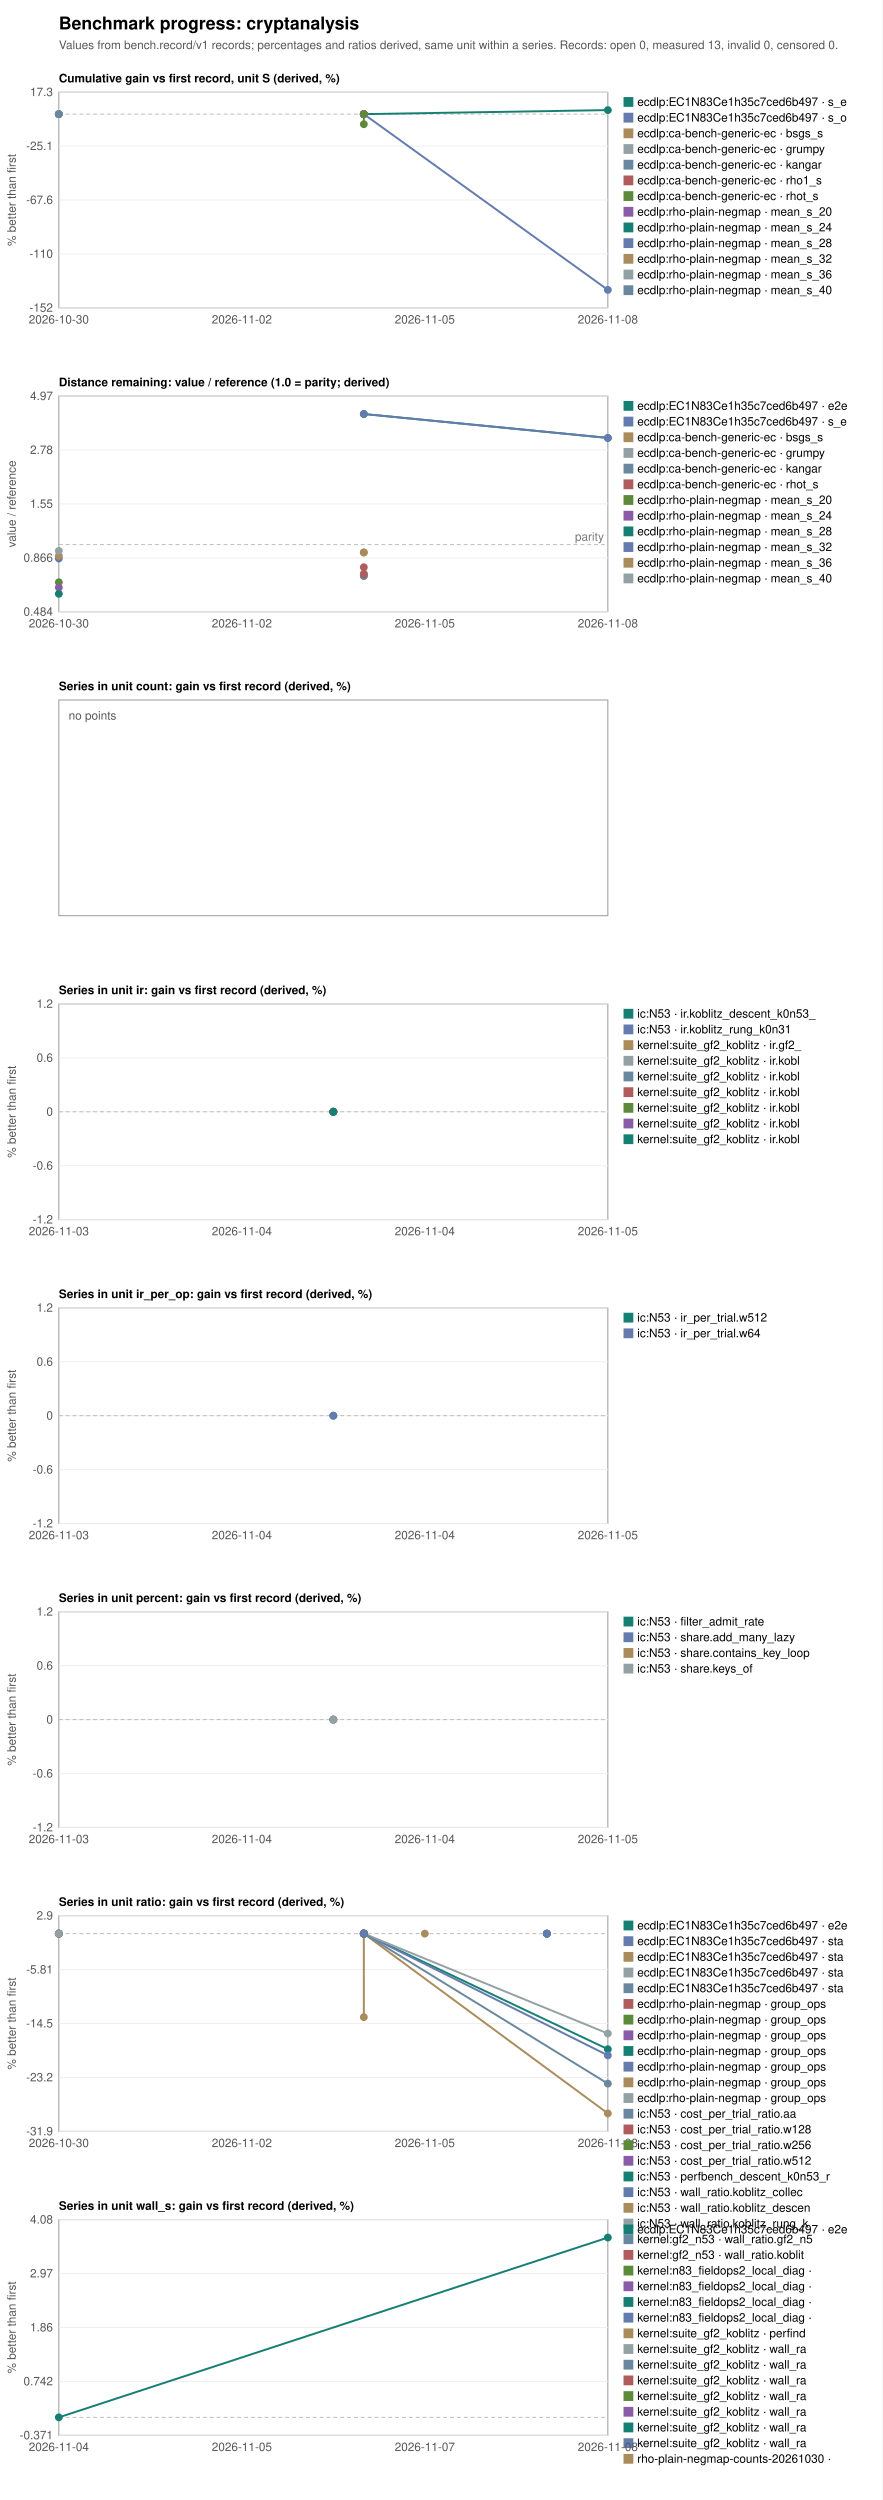
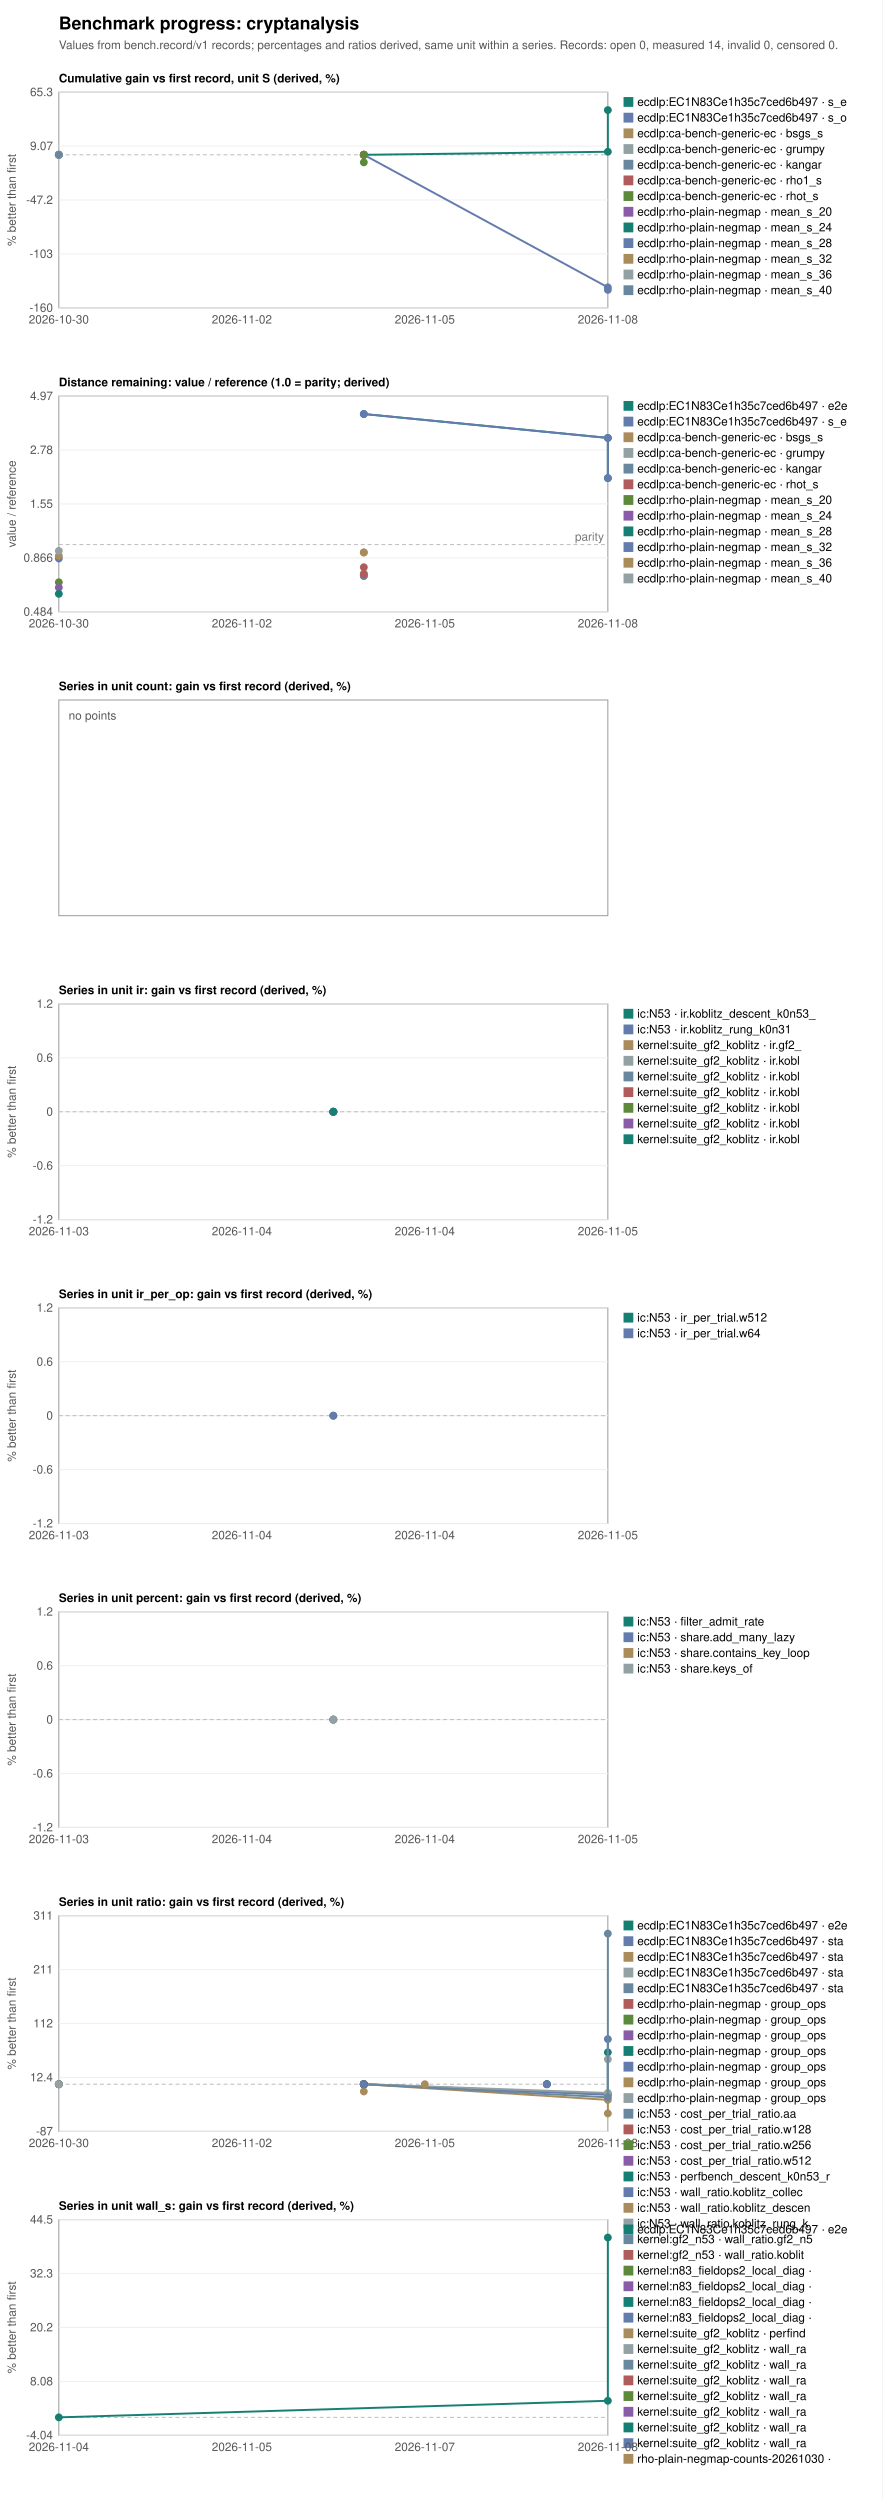
<svg xmlns="http://www.w3.org/2000/svg" width="900" height="2550" viewBox="0 0 900 2550" font-family="Helvetica, Arial, sans-serif" font-size="12">
  <rect width="900" height="2550" fill="white" />
  <text x="60" y="30" font-size="18" font-weight="bold">Benchmark progress: cryptanalysis</text>
-   <text x="60" y="50" fill="#555">Values from bench.record/v1 records; percentages and ratios derived, same unit within a series. Records: open 0, measured 13, invalid 0, censored 0.</text>
+   <text x="60" y="50" fill="#555">Values from bench.record/v1 records; percentages and ratios derived, same unit within a series. Records: open 0, measured 14, invalid 0, censored 0.</text>
  <text x="60" y="84" font-weight="bold">Cumulative gain vs first record, unit S (derived, %)</text>
  <rect x="60" y="94" width="560" height="220" fill="none" stroke="#999" />
  <line x1="60" y1="314.0" x2="620" y2="314.0" stroke="#eee" />
-   <text x="54" y="318.0" text-anchor="end" fill="#555">-152</text>
+   <text x="54" y="318.0" text-anchor="end" fill="#555">-160</text>
  <line x1="60" y1="259.0" x2="620" y2="259.0" stroke="#eee" />
-   <text x="54" y="263.0" text-anchor="end" fill="#555">-110</text>
+   <text x="54" y="263.0" text-anchor="end" fill="#555">-103</text>
  <line x1="60" y1="204.0" x2="620" y2="204.0" stroke="#eee" />
-   <text x="54" y="208.0" text-anchor="end" fill="#555">-67.6</text>
+   <text x="54" y="208.0" text-anchor="end" fill="#555">-47.2</text>
  <line x1="60" y1="149.0" x2="620" y2="149.0" stroke="#eee" />
-   <text x="54" y="153.0" text-anchor="end" fill="#555">-25.1</text>
+   <text x="54" y="153.0" text-anchor="end" fill="#555">9.07</text>
  <line x1="60" y1="94.0" x2="620" y2="94.0" stroke="#eee" />
-   <text x="54" y="98.0" text-anchor="end" fill="#555">17.3</text>
+   <text x="54" y="98.0" text-anchor="end" fill="#555">65.3</text>
  <text x="60.0" y="330" text-anchor="middle" fill="#555">2026-10-30</text>
  <text x="246.7" y="330" text-anchor="middle" fill="#555">2026-11-02</text>
  <text x="433.3" y="330" text-anchor="middle" fill="#555">2026-11-05</text>
  <text x="620.0" y="330" text-anchor="middle" fill="#555">2026-11-08</text>
-   <line x1="60" y1="116.4" x2="620" y2="116.4" stroke="#bbb" stroke-dasharray="4 3" />
+   <line x1="60" y1="157.9" x2="620" y2="157.9" stroke="#bbb" stroke-dasharray="4 3" />
  <text transform="translate(16,204.0) rotate(-90)" text-anchor="middle" fill="#555">% better than first</text>
-   <polyline fill="none" stroke="#167f73" stroke-width="2" points="371.1,116.4 620.0,112.3" />
-   <circle cx="371.1" cy="116.4" r="4" fill="#167f73" />
+   <polyline fill="none" stroke="#167f73" stroke-width="2" points="371.1,157.9 620.0,154.8 620.0,112.3" />
+   <circle cx="371.1" cy="157.9" r="4" fill="#167f73" />
+   <circle cx="620.0" cy="154.8" r="4" fill="#167f73" />
  <circle cx="620.0" cy="112.3" r="4" fill="#167f73" />
  <rect x="636" y="99" width="10" height="10" fill="#167f73" />
  <text x="650" y="108">ecdlp:EC1N83Ce1h35c7ced6b497 · s_e</text>
-   <polyline fill="none" stroke="#637bad" stroke-width="2" points="371.1,116.4 620.0,295.7" />
-   <circle cx="371.1" cy="116.4" r="4" fill="#637bad" />
+   <polyline fill="none" stroke="#637bad" stroke-width="2" points="371.1,157.9 620.0,293.1 620.0,295.7" />
+   <circle cx="371.1" cy="157.9" r="4" fill="#637bad" />
+   <circle cx="620.0" cy="293.1" r="4" fill="#637bad" />
  <circle cx="620.0" cy="295.7" r="4" fill="#637bad" />
  <rect x="636" y="115" width="10" height="10" fill="#637bad" />
  <text x="650" y="124">ecdlp:EC1N83Ce1h35c7ced6b497 · s_o</text>
-   <polyline fill="none" stroke="#aa8b5b" stroke-width="2" points="371.1,116.4 371.1,116.4" />
-   <circle cx="371.1" cy="116.4" r="4" fill="#aa8b5b" />
-   <circle cx="371.1" cy="116.4" r="4" fill="#aa8b5b" />
+   <polyline fill="none" stroke="#aa8b5b" stroke-width="2" points="371.1,157.9 371.1,157.9" />
+   <circle cx="371.1" cy="157.9" r="4" fill="#aa8b5b" />
+   <circle cx="371.1" cy="157.9" r="4" fill="#aa8b5b" />
  <rect x="636" y="131" width="10" height="10" fill="#aa8b5b" />
  <text x="650" y="140">ecdlp:ca-bench-generic-ec · bsgs_s</text>
-   <polyline fill="none" stroke="#93a1a4" stroke-width="2" points="371.1,116.4 371.1,116.4" />
-   <circle cx="371.1" cy="116.4" r="4" fill="#93a1a4" />
-   <circle cx="371.1" cy="116.4" r="4" fill="#93a1a4" />
+   <polyline fill="none" stroke="#93a1a4" stroke-width="2" points="371.1,157.9 371.1,157.9" />
+   <circle cx="371.1" cy="157.9" r="4" fill="#93a1a4" />
+   <circle cx="371.1" cy="157.9" r="4" fill="#93a1a4" />
  <rect x="636" y="147" width="10" height="10" fill="#93a1a4" />
  <text x="650" y="156">ecdlp:ca-bench-generic-ec · grumpy</text>
-   <polyline fill="none" stroke="#69879e" stroke-width="2" points="371.1,116.4 371.1,116.4" />
-   <circle cx="371.1" cy="116.4" r="4" fill="#69879e" />
-   <circle cx="371.1" cy="116.4" r="4" fill="#69879e" />
+   <polyline fill="none" stroke="#69879e" stroke-width="2" points="371.1,157.9 371.1,157.9" />
+   <circle cx="371.1" cy="157.9" r="4" fill="#69879e" />
+   <circle cx="371.1" cy="157.9" r="4" fill="#69879e" />
  <rect x="636" y="163" width="10" height="10" fill="#69879e" />
  <text x="650" y="172">ecdlp:ca-bench-generic-ec · kangar</text>
-   <polyline fill="none" stroke="#b05c5c" stroke-width="2" points="371.1,116.4 371.1,116.4" />
-   <circle cx="371.1" cy="116.4" r="4" fill="#b05c5c" />
-   <circle cx="371.1" cy="116.4" r="4" fill="#b05c5c" />
+   <polyline fill="none" stroke="#b05c5c" stroke-width="2" points="371.1,157.9 371.1,157.9" />
+   <circle cx="371.1" cy="157.9" r="4" fill="#b05c5c" />
+   <circle cx="371.1" cy="157.9" r="4" fill="#b05c5c" />
  <rect x="636" y="179" width="10" height="10" fill="#b05c5c" />
  <text x="650" y="188">ecdlp:ca-bench-generic-ec · rho1_s</text>
-   <polyline fill="none" stroke="#5c8a3a" stroke-width="2" points="371.1,116.4 371.1,126.7" />
-   <circle cx="371.1" cy="116.4" r="4" fill="#5c8a3a" />
-   <circle cx="371.1" cy="126.7" r="4" fill="#5c8a3a" />
+   <polyline fill="none" stroke="#5c8a3a" stroke-width="2" points="371.1,157.9 371.1,165.6" />
+   <circle cx="371.1" cy="157.9" r="4" fill="#5c8a3a" />
+   <circle cx="371.1" cy="165.6" r="4" fill="#5c8a3a" />
  <rect x="636" y="195" width="10" height="10" fill="#5c8a3a" />
  <text x="650" y="204">ecdlp:ca-bench-generic-ec · rhot_s</text>
-   <circle cx="60.0" cy="116.4" r="4" fill="#8a5ca8" />
+   <circle cx="60.0" cy="157.9" r="4" fill="#8a5ca8" />
  <rect x="636" y="211" width="10" height="10" fill="#8a5ca8" />
  <text x="650" y="220">ecdlp:rho-plain-negmap · mean_s_20</text>
-   <circle cx="60.0" cy="116.4" r="4" fill="#167f73" />
+   <circle cx="60.0" cy="157.9" r="4" fill="#167f73" />
  <rect x="636" y="227" width="10" height="10" fill="#167f73" />
  <text x="650" y="236">ecdlp:rho-plain-negmap · mean_s_24</text>
-   <circle cx="60.0" cy="116.4" r="4" fill="#637bad" />
+   <circle cx="60.0" cy="157.9" r="4" fill="#637bad" />
  <rect x="636" y="243" width="10" height="10" fill="#637bad" />
  <text x="650" y="252">ecdlp:rho-plain-negmap · mean_s_28</text>
-   <circle cx="60.0" cy="116.4" r="4" fill="#aa8b5b" />
+   <circle cx="60.0" cy="157.9" r="4" fill="#aa8b5b" />
  <rect x="636" y="259" width="10" height="10" fill="#aa8b5b" />
  <text x="650" y="268">ecdlp:rho-plain-negmap · mean_s_32</text>
-   <circle cx="60.0" cy="116.4" r="4" fill="#93a1a4" />
+   <circle cx="60.0" cy="157.9" r="4" fill="#93a1a4" />
  <rect x="636" y="275" width="10" height="10" fill="#93a1a4" />
  <text x="650" y="284">ecdlp:rho-plain-negmap · mean_s_36</text>
-   <circle cx="60.0" cy="116.4" r="4" fill="#69879e" />
+   <circle cx="60.0" cy="157.9" r="4" fill="#69879e" />
  <rect x="636" y="291" width="10" height="10" fill="#69879e" />
  <text x="650" y="300">ecdlp:rho-plain-negmap · mean_s_40</text>
  <text x="60" y="394" font-weight="bold">Distance remaining: value / reference (1.0 = parity; derived)</text>
  <rect x="60" y="404" width="560" height="220" fill="none" stroke="#999" />
  <line x1="60" y1="624.0" x2="620" y2="624.0" stroke="#eee" />
  <text x="54" y="628.0" text-anchor="end" fill="#555">0.484</text>
  <line x1="60" y1="569.0" x2="620" y2="569.0" stroke="#eee" />
  <text x="54" y="573.0" text-anchor="end" fill="#555">0.866</text>
  <line x1="60" y1="514.0" x2="620" y2="514.0" stroke="#eee" />
  <text x="54" y="518.0" text-anchor="end" fill="#555">1.55</text>
  <line x1="60" y1="459.0" x2="620" y2="459.0" stroke="#eee" />
  <text x="54" y="463.0" text-anchor="end" fill="#555">2.78</text>
  <line x1="60" y1="404.0" x2="620" y2="404.0" stroke="#eee" />
  <text x="54" y="408.0" text-anchor="end" fill="#555">4.97</text>
  <text x="60.0" y="640" text-anchor="middle" fill="#555">2026-10-30</text>
  <text x="246.7" y="640" text-anchor="middle" fill="#555">2026-11-02</text>
  <text x="433.3" y="640" text-anchor="middle" fill="#555">2026-11-05</text>
  <text x="620.0" y="640" text-anchor="middle" fill="#555">2026-11-08</text>
  <line x1="60" y1="555.5" x2="620" y2="555.5" stroke="#bbb" stroke-dasharray="4 3" />
  <text x="616" y="551.5" text-anchor="end" fill="#777">parity</text>
  <text transform="translate(16,514.0) rotate(-90)" text-anchor="middle" fill="#555">value / reference</text>
-   <polyline fill="none" stroke="#167f73" stroke-width="2" points="371.1,422.3 620.0,446.7" />
+   <polyline fill="none" stroke="#167f73" stroke-width="2" points="371.1,422.3 620.0,446.7 620.0,487.7" />
  <circle cx="371.1" cy="422.3" r="4" fill="#167f73" />
  <circle cx="620.0" cy="446.7" r="4" fill="#167f73" />
+   <circle cx="620.0" cy="487.7" r="4" fill="#167f73" />
  <rect x="636" y="409" width="10" height="10" fill="#167f73" />
  <text x="650" y="418">ecdlp:EC1N83Ce1h35c7ced6b497 · e2e</text>
-   <polyline fill="none" stroke="#637bad" stroke-width="2" points="371.1,422.3 620.0,446.7" />
+   <polyline fill="none" stroke="#637bad" stroke-width="2" points="371.1,422.3 620.0,446.7 620.0,487.7" />
  <circle cx="371.1" cy="422.3" r="4" fill="#637bad" />
  <circle cx="620.0" cy="446.7" r="4" fill="#637bad" />
+   <circle cx="620.0" cy="487.7" r="4" fill="#637bad" />
  <rect x="636" y="425" width="10" height="10" fill="#637bad" />
  <text x="650" y="434">ecdlp:EC1N83Ce1h35c7ced6b497 · s_e</text>
  <polyline fill="none" stroke="#aa8b5b" stroke-width="2" points="371.1,563.5 371.1,563.5" />
  <circle cx="371.1" cy="563.5" r="4" fill="#aa8b5b" />
  <circle cx="371.1" cy="563.5" r="4" fill="#aa8b5b" />
  <rect x="636" y="441" width="10" height="10" fill="#aa8b5b" />
  <text x="650" y="450">ecdlp:ca-bench-generic-ec · bsgs_s</text>
  <polyline fill="none" stroke="#93a1a4" stroke-width="2" points="371.1,585.1 371.1,585.1" />
  <circle cx="371.1" cy="585.1" r="4" fill="#93a1a4" />
  <circle cx="371.1" cy="585.1" r="4" fill="#93a1a4" />
  <rect x="636" y="457" width="10" height="10" fill="#93a1a4" />
  <text x="650" y="466">ecdlp:ca-bench-generic-ec · grumpy</text>
  <polyline fill="none" stroke="#69879e" stroke-width="2" points="371.1,587.5 371.1,587.5" />
  <circle cx="371.1" cy="587.5" r="4" fill="#69879e" />
  <circle cx="371.1" cy="587.5" r="4" fill="#69879e" />
  <rect x="636" y="473" width="10" height="10" fill="#69879e" />
  <text x="650" y="482">ecdlp:ca-bench-generic-ec · kangar</text>
  <polyline fill="none" stroke="#b05c5c" stroke-width="2" points="371.1,585.9 371.1,578.6" />
  <circle cx="371.1" cy="585.9" r="4" fill="#b05c5c" />
  <circle cx="371.1" cy="578.6" r="4" fill="#b05c5c" />
  <rect x="636" y="489" width="10" height="10" fill="#b05c5c" />
  <text x="650" y="498">ecdlp:ca-bench-generic-ec · rhot_s</text>
  <circle cx="60.0" cy="593.9" r="4" fill="#5c8a3a" />
  <rect x="636" y="505" width="10" height="10" fill="#5c8a3a" />
  <text x="650" y="514">ecdlp:rho-plain-negmap · mean_s_20</text>
  <circle cx="60.0" cy="599.3" r="4" fill="#8a5ca8" />
  <rect x="636" y="521" width="10" height="10" fill="#8a5ca8" />
  <text x="650" y="530">ecdlp:rho-plain-negmap · mean_s_24</text>
  <circle cx="60.0" cy="605.7" r="4" fill="#167f73" />
  <rect x="636" y="537" width="10" height="10" fill="#167f73" />
  <text x="650" y="546">ecdlp:rho-plain-negmap · mean_s_28</text>
  <circle cx="60.0" cy="569.7" r="4" fill="#637bad" />
  <rect x="636" y="553" width="10" height="10" fill="#637bad" />
  <text x="650" y="562">ecdlp:rho-plain-negmap · mean_s_32</text>
  <circle cx="60.0" cy="567.0" r="4" fill="#aa8b5b" />
  <rect x="636" y="569" width="10" height="10" fill="#aa8b5b" />
  <text x="650" y="578">ecdlp:rho-plain-negmap · mean_s_36</text>
  <circle cx="60.0" cy="561.9" r="4" fill="#93a1a4" />
  <rect x="636" y="585" width="10" height="10" fill="#93a1a4" />
  <text x="650" y="594">ecdlp:rho-plain-negmap · mean_s_40</text>
  <text x="60" y="704" font-weight="bold">Series in unit count: gain vs first record (derived, %)</text>
  <rect x="60" y="714" width="560" height="220" fill="none" stroke="#999" />
  <text x="70" y="734" fill="#555">no points</text>
  <text x="60" y="1014" font-weight="bold">Series in unit ir: gain vs first record (derived, %)</text>
  <rect x="60" y="1024" width="560" height="220" fill="none" stroke="#999" />
  <line x1="60" y1="1244.0" x2="620" y2="1244.0" stroke="#eee" />
  <text x="54" y="1248.0" text-anchor="end" fill="#555">-1.2</text>
  <line x1="60" y1="1189.0" x2="620" y2="1189.0" stroke="#eee" />
  <text x="54" y="1193.0" text-anchor="end" fill="#555">-0.6</text>
  <line x1="60" y1="1134.0" x2="620" y2="1134.0" stroke="#eee" />
  <text x="54" y="1138.0" text-anchor="end" fill="#555">0</text>
  <line x1="60" y1="1079.0" x2="620" y2="1079.0" stroke="#eee" />
  <text x="54" y="1083.0" text-anchor="end" fill="#555">0.6</text>
  <line x1="60" y1="1024.0" x2="620" y2="1024.0" stroke="#eee" />
  <text x="54" y="1028.0" text-anchor="end" fill="#555">1.2</text>
  <text x="60.0" y="1260" text-anchor="middle" fill="#555">2026-11-03</text>
  <text x="246.7" y="1260" text-anchor="middle" fill="#555">2026-11-04</text>
  <text x="433.3" y="1260" text-anchor="middle" fill="#555">2026-11-04</text>
  <text x="620.0" y="1260" text-anchor="middle" fill="#555">2026-11-05</text>
  <line x1="60" y1="1134.0" x2="620" y2="1134.0" stroke="#bbb" stroke-dasharray="4 3" />
  <text transform="translate(16,1134.0) rotate(-90)" text-anchor="middle" fill="#555">% better than first</text>
  <circle cx="340.0" cy="1134.0" r="4" fill="#167f73" />
  <rect x="636" y="1029" width="10" height="10" fill="#167f73" />
  <text x="650" y="1038">ic:N53 · ir.koblitz_descent_k0n53_</text>
  <circle cx="340.0" cy="1134.0" r="4" fill="#637bad" />
  <rect x="636" y="1045" width="10" height="10" fill="#637bad" />
  <text x="650" y="1054">ic:N53 · ir.koblitz_rung_k0n31</text>
  <circle cx="340.0" cy="1134.0" r="4" fill="#aa8b5b" />
  <rect x="636" y="1061" width="10" height="10" fill="#aa8b5b" />
  <text x="650" y="1070">kernel:suite_gf2_koblitz · ir.gf2_</text>
  <circle cx="340.0" cy="1134.0" r="4" fill="#93a1a4" />
  <rect x="636" y="1077" width="10" height="10" fill="#93a1a4" />
  <text x="650" y="1086">kernel:suite_gf2_koblitz · ir.kobl</text>
  <circle cx="340.0" cy="1134.0" r="4" fill="#69879e" />
  <rect x="636" y="1093" width="10" height="10" fill="#69879e" />
  <text x="650" y="1102">kernel:suite_gf2_koblitz · ir.kobl</text>
  <circle cx="340.0" cy="1134.0" r="4" fill="#b05c5c" />
  <rect x="636" y="1109" width="10" height="10" fill="#b05c5c" />
  <text x="650" y="1118">kernel:suite_gf2_koblitz · ir.kobl</text>
  <circle cx="340.0" cy="1134.0" r="4" fill="#5c8a3a" />
  <rect x="636" y="1125" width="10" height="10" fill="#5c8a3a" />
  <text x="650" y="1134">kernel:suite_gf2_koblitz · ir.kobl</text>
  <circle cx="340.0" cy="1134.0" r="4" fill="#8a5ca8" />
  <rect x="636" y="1141" width="10" height="10" fill="#8a5ca8" />
  <text x="650" y="1150">kernel:suite_gf2_koblitz · ir.kobl</text>
  <circle cx="340.0" cy="1134.0" r="4" fill="#167f73" />
  <rect x="636" y="1157" width="10" height="10" fill="#167f73" />
  <text x="650" y="1166">kernel:suite_gf2_koblitz · ir.kobl</text>
  <text x="60" y="1324" font-weight="bold">Series in unit ir_per_op: gain vs first record (derived, %)</text>
  <rect x="60" y="1334" width="560" height="220" fill="none" stroke="#999" />
  <line x1="60" y1="1554.0" x2="620" y2="1554.0" stroke="#eee" />
  <text x="54" y="1558.0" text-anchor="end" fill="#555">-1.2</text>
  <line x1="60" y1="1499.0" x2="620" y2="1499.0" stroke="#eee" />
  <text x="54" y="1503.0" text-anchor="end" fill="#555">-0.6</text>
  <line x1="60" y1="1444.0" x2="620" y2="1444.0" stroke="#eee" />
  <text x="54" y="1448.0" text-anchor="end" fill="#555">0</text>
  <line x1="60" y1="1389.0" x2="620" y2="1389.0" stroke="#eee" />
  <text x="54" y="1393.0" text-anchor="end" fill="#555">0.6</text>
  <line x1="60" y1="1334.0" x2="620" y2="1334.0" stroke="#eee" />
  <text x="54" y="1338.0" text-anchor="end" fill="#555">1.2</text>
  <text x="60.0" y="1570" text-anchor="middle" fill="#555">2026-11-03</text>
  <text x="246.7" y="1570" text-anchor="middle" fill="#555">2026-11-04</text>
  <text x="433.3" y="1570" text-anchor="middle" fill="#555">2026-11-04</text>
  <text x="620.0" y="1570" text-anchor="middle" fill="#555">2026-11-05</text>
  <line x1="60" y1="1444.0" x2="620" y2="1444.0" stroke="#bbb" stroke-dasharray="4 3" />
  <text transform="translate(16,1444.0) rotate(-90)" text-anchor="middle" fill="#555">% better than first</text>
  <circle cx="340.0" cy="1444.0" r="4" fill="#167f73" />
  <rect x="636" y="1339" width="10" height="10" fill="#167f73" />
  <text x="650" y="1348">ic:N53 · ir_per_trial.w512</text>
  <circle cx="340.0" cy="1444.0" r="4" fill="#637bad" />
  <rect x="636" y="1355" width="10" height="10" fill="#637bad" />
  <text x="650" y="1364">ic:N53 · ir_per_trial.w64</text>
  <text x="60" y="1634" font-weight="bold">Series in unit percent: gain vs first record (derived, %)</text>
  <rect x="60" y="1644" width="560" height="220" fill="none" stroke="#999" />
  <line x1="60" y1="1864.0" x2="620" y2="1864.0" stroke="#eee" />
  <text x="54" y="1868.0" text-anchor="end" fill="#555">-1.2</text>
  <line x1="60" y1="1809.0" x2="620" y2="1809.0" stroke="#eee" />
  <text x="54" y="1813.0" text-anchor="end" fill="#555">-0.6</text>
  <line x1="60" y1="1754.0" x2="620" y2="1754.0" stroke="#eee" />
  <text x="54" y="1758.0" text-anchor="end" fill="#555">0</text>
  <line x1="60" y1="1699.0" x2="620" y2="1699.0" stroke="#eee" />
  <text x="54" y="1703.0" text-anchor="end" fill="#555">0.6</text>
  <line x1="60" y1="1644.0" x2="620" y2="1644.0" stroke="#eee" />
  <text x="54" y="1648.0" text-anchor="end" fill="#555">1.2</text>
  <text x="60.0" y="1880" text-anchor="middle" fill="#555">2026-11-03</text>
  <text x="246.7" y="1880" text-anchor="middle" fill="#555">2026-11-04</text>
  <text x="433.3" y="1880" text-anchor="middle" fill="#555">2026-11-04</text>
  <text x="620.0" y="1880" text-anchor="middle" fill="#555">2026-11-05</text>
  <line x1="60" y1="1754.0" x2="620" y2="1754.0" stroke="#bbb" stroke-dasharray="4 3" />
  <text transform="translate(16,1754.0) rotate(-90)" text-anchor="middle" fill="#555">% better than first</text>
  <circle cx="340.0" cy="1754.0" r="4" fill="#167f73" />
  <rect x="636" y="1649" width="10" height="10" fill="#167f73" />
  <text x="650" y="1658">ic:N53 · filter_admit_rate</text>
  <circle cx="340.0" cy="1754.0" r="4" fill="#637bad" />
  <rect x="636" y="1665" width="10" height="10" fill="#637bad" />
  <text x="650" y="1674">ic:N53 · share.add_many_lazy</text>
  <circle cx="340.0" cy="1754.0" r="4" fill="#aa8b5b" />
  <rect x="636" y="1681" width="10" height="10" fill="#aa8b5b" />
  <text x="650" y="1690">ic:N53 · share.contains_key_loop</text>
  <circle cx="340.0" cy="1754.0" r="4" fill="#93a1a4" />
  <rect x="636" y="1697" width="10" height="10" fill="#93a1a4" />
  <text x="650" y="1706">ic:N53 · share.keys_of</text>
  <text x="60" y="1944" font-weight="bold">Series in unit ratio: gain vs first record (derived, %)</text>
  <rect x="60" y="1954" width="560" height="220" fill="none" stroke="#999" />
  <line x1="60" y1="2174.0" x2="620" y2="2174.0" stroke="#eee" />
-   <text x="54" y="2178.0" text-anchor="end" fill="#555">-31.9</text>
+   <text x="54" y="2178.0" text-anchor="end" fill="#555">-87</text>
  <line x1="60" y1="2119.0" x2="620" y2="2119.0" stroke="#eee" />
-   <text x="54" y="2123.0" text-anchor="end" fill="#555">-23.2</text>
+   <text x="54" y="2123.0" text-anchor="end" fill="#555">12.4</text>
  <line x1="60" y1="2064.0" x2="620" y2="2064.0" stroke="#eee" />
-   <text x="54" y="2068.0" text-anchor="end" fill="#555">-14.5</text>
+   <text x="54" y="2068.0" text-anchor="end" fill="#555">112</text>
  <line x1="60" y1="2009.0" x2="620" y2="2009.0" stroke="#eee" />
-   <text x="54" y="2013.0" text-anchor="end" fill="#555">-5.81</text>
+   <text x="54" y="2013.0" text-anchor="end" fill="#555">211</text>
  <line x1="60" y1="1954.0" x2="620" y2="1954.0" stroke="#eee" />
-   <text x="54" y="1958.0" text-anchor="end" fill="#555">2.9</text>
+   <text x="54" y="1958.0" text-anchor="end" fill="#555">311</text>
  <text x="60.0" y="2190" text-anchor="middle" fill="#555">2026-10-30</text>
  <text x="246.7" y="2190" text-anchor="middle" fill="#555">2026-11-02</text>
  <text x="433.3" y="2190" text-anchor="middle" fill="#555">2026-11-05</text>
  <text x="620.0" y="2190" text-anchor="middle" fill="#555">2026-11-08</text>
-   <line x1="60" y1="1972.3" x2="620" y2="1972.3" stroke="#bbb" stroke-dasharray="4 3" />
+   <line x1="60" y1="2125.9" x2="620" y2="2125.9" stroke="#bbb" stroke-dasharray="4 3" />
  <text transform="translate(16,2064.0) rotate(-90)" text-anchor="middle" fill="#555">% better than first</text>
-   <polyline fill="none" stroke="#167f73" stroke-width="2" points="371.1,1972.3 620.0,2090.2" />
-   <circle cx="371.1" cy="1972.3" r="4" fill="#167f73" />
-   <circle cx="620.0" cy="2090.2" r="4" fill="#167f73" />
+   <polyline fill="none" stroke="#167f73" stroke-width="2" points="371.1,2125.9 620.0,2136.2 620.0,2093.4" />
+   <circle cx="371.1" cy="2125.9" r="4" fill="#167f73" />
+   <circle cx="620.0" cy="2136.2" r="4" fill="#167f73" />
+   <circle cx="620.0" cy="2093.4" r="4" fill="#167f73" />
  <rect x="636" y="1959" width="10" height="10" fill="#167f73" />
  <text x="650" y="1968">ecdlp:EC1N83Ce1h35c7ced6b497 · e2e</text>
-   <polyline fill="none" stroke="#637bad" stroke-width="2" points="371.1,1972.3 620.0,2096.5" />
-   <circle cx="371.1" cy="1972.3" r="4" fill="#637bad" />
-   <circle cx="620.0" cy="2096.5" r="4" fill="#637bad" />
+   <polyline fill="none" stroke="#637bad" stroke-width="2" points="371.1,2125.9 620.0,2136.7 620.0,2079.9" />
+   <circle cx="371.1" cy="2125.9" r="4" fill="#637bad" />
+   <circle cx="620.0" cy="2136.7" r="4" fill="#637bad" />
+   <circle cx="620.0" cy="2079.9" r="4" fill="#637bad" />
  <rect x="636" y="1975" width="10" height="10" fill="#637bad" />
  <text x="650" y="1984">ecdlp:EC1N83Ce1h35c7ced6b497 · sta</text>
-   <polyline fill="none" stroke="#aa8b5b" stroke-width="2" points="371.1,1972.3 620.0,2155.7" />
-   <circle cx="371.1" cy="1972.3" r="4" fill="#aa8b5b" />
+   <polyline fill="none" stroke="#aa8b5b" stroke-width="2" points="371.1,2125.9 620.0,2141.9 620.0,2155.7" />
+   <circle cx="371.1" cy="2125.9" r="4" fill="#aa8b5b" />
+   <circle cx="620.0" cy="2141.9" r="4" fill="#aa8b5b" />
  <circle cx="620.0" cy="2155.7" r="4" fill="#aa8b5b" />
  <rect x="636" y="1991" width="10" height="10" fill="#aa8b5b" />
  <text x="650" y="2000">ecdlp:EC1N83Ce1h35c7ced6b497 · sta</text>
-   <polyline fill="none" stroke="#93a1a4" stroke-width="2" points="371.1,1972.3 620.0,2074.2" />
-   <circle cx="371.1" cy="1972.3" r="4" fill="#93a1a4" />
-   <circle cx="620.0" cy="2074.2" r="4" fill="#93a1a4" />
+   <polyline fill="none" stroke="#93a1a4" stroke-width="2" points="371.1,2125.9 620.0,2134.8 620.0,2100.5" />
+   <circle cx="371.1" cy="2125.9" r="4" fill="#93a1a4" />
+   <circle cx="620.0" cy="2134.8" r="4" fill="#93a1a4" />
+   <circle cx="620.0" cy="2100.5" r="4" fill="#93a1a4" />
  <rect x="636" y="2007" width="10" height="10" fill="#93a1a4" />
  <text x="650" y="2016">ecdlp:EC1N83Ce1h35c7ced6b497 · sta</text>
-   <polyline fill="none" stroke="#69879e" stroke-width="2" points="371.1,1972.3 620.0,2125.3" />
-   <circle cx="371.1" cy="1972.3" r="4" fill="#69879e" />
-   <circle cx="620.0" cy="2125.3" r="4" fill="#69879e" />
+   <polyline fill="none" stroke="#69879e" stroke-width="2" points="371.1,2125.9 620.0,2139.3 620.0,1972.3" />
+   <circle cx="371.1" cy="2125.9" r="4" fill="#69879e" />
+   <circle cx="620.0" cy="2139.3" r="4" fill="#69879e" />
+   <circle cx="620.0" cy="1972.3" r="4" fill="#69879e" />
  <rect x="636" y="2023" width="10" height="10" fill="#69879e" />
  <text x="650" y="2032">ecdlp:EC1N83Ce1h35c7ced6b497 · sta</text>
-   <circle cx="60.0" cy="1972.3" r="4" fill="#b05c5c" />
+   <circle cx="60.0" cy="2125.9" r="4" fill="#b05c5c" />
  <rect x="636" y="2039" width="10" height="10" fill="#b05c5c" />
  <text x="650" y="2048">ecdlp:rho-plain-negmap · group_ops</text>
-   <circle cx="60.0" cy="1972.3" r="4" fill="#5c8a3a" />
+   <circle cx="60.0" cy="2125.9" r="4" fill="#5c8a3a" />
  <rect x="636" y="2055" width="10" height="10" fill="#5c8a3a" />
  <text x="650" y="2064">ecdlp:rho-plain-negmap · group_ops</text>
-   <circle cx="60.0" cy="1972.3" r="4" fill="#8a5ca8" />
+   <circle cx="60.0" cy="2125.9" r="4" fill="#8a5ca8" />
  <rect x="636" y="2071" width="10" height="10" fill="#8a5ca8" />
  <text x="650" y="2080">ecdlp:rho-plain-negmap · group_ops</text>
-   <circle cx="60.0" cy="1972.3" r="4" fill="#167f73" />
+   <circle cx="60.0" cy="2125.9" r="4" fill="#167f73" />
  <rect x="636" y="2087" width="10" height="10" fill="#167f73" />
  <text x="650" y="2096">ecdlp:rho-plain-negmap · group_ops</text>
-   <circle cx="60.0" cy="1972.3" r="4" fill="#637bad" />
+   <circle cx="60.0" cy="2125.9" r="4" fill="#637bad" />
  <rect x="636" y="2103" width="10" height="10" fill="#637bad" />
  <text x="650" y="2112">ecdlp:rho-plain-negmap · group_ops</text>
-   <circle cx="60.0" cy="1972.3" r="4" fill="#aa8b5b" />
+   <circle cx="60.0" cy="2125.9" r="4" fill="#aa8b5b" />
  <rect x="636" y="2119" width="10" height="10" fill="#aa8b5b" />
  <text x="650" y="2128">ecdlp:rho-plain-negmap · group_ops</text>
-   <circle cx="60.0" cy="1972.3" r="4" fill="#93a1a4" />
+   <circle cx="60.0" cy="2125.9" r="4" fill="#93a1a4" />
  <rect x="636" y="2135" width="10" height="10" fill="#93a1a4" />
  <text x="650" y="2144">ecdlp:rho-plain-negmap · group_ops</text>
-   <circle cx="371.1" cy="1972.3" r="4" fill="#69879e" />
+   <circle cx="371.1" cy="2125.9" r="4" fill="#69879e" />
  <rect x="636" y="2151" width="10" height="10" fill="#69879e" />
  <text x="650" y="2160">ic:N53 · cost_per_trial_ratio.aa</text>
-   <circle cx="371.1" cy="1972.3" r="4" fill="#b05c5c" />
+   <circle cx="371.1" cy="2125.9" r="4" fill="#b05c5c" />
  <rect x="636" y="2167" width="10" height="10" fill="#b05c5c" />
  <text x="650" y="2176">ic:N53 · cost_per_trial_ratio.w128</text>
-   <circle cx="371.1" cy="1972.3" r="4" fill="#5c8a3a" />
+   <circle cx="371.1" cy="2125.9" r="4" fill="#5c8a3a" />
  <rect x="636" y="2183" width="10" height="10" fill="#5c8a3a" />
  <text x="650" y="2192">ic:N53 · cost_per_trial_ratio.w256</text>
-   <circle cx="371.1" cy="1972.3" r="4" fill="#8a5ca8" />
+   <circle cx="371.1" cy="2125.9" r="4" fill="#8a5ca8" />
  <rect x="636" y="2199" width="10" height="10" fill="#8a5ca8" />
  <text x="650" y="2208">ic:N53 · cost_per_trial_ratio.w512</text>
-   <circle cx="371.1" cy="1972.3" r="4" fill="#167f73" />
+   <circle cx="371.1" cy="2125.9" r="4" fill="#167f73" />
  <rect x="636" y="2215" width="10" height="10" fill="#167f73" />
  <text x="650" y="2224">ic:N53 · perfbench_descent_k0n53_r</text>
-   <circle cx="371.1" cy="1972.3" r="4" fill="#637bad" />
+   <circle cx="371.1" cy="2125.9" r="4" fill="#637bad" />
  <rect x="636" y="2231" width="10" height="10" fill="#637bad" />
  <text x="650" y="2240">ic:N53 · wall_ratio.koblitz_collec</text>
-   <polyline fill="none" stroke="#aa8b5b" stroke-width="2" points="371.1,1972.3 371.1,2057.5" />
-   <circle cx="371.1" cy="1972.3" r="4" fill="#aa8b5b" />
-   <circle cx="371.1" cy="2057.5" r="4" fill="#aa8b5b" />
+   <polyline fill="none" stroke="#aa8b5b" stroke-width="2" points="371.1,2125.9 371.1,2133.3" />
+   <circle cx="371.1" cy="2125.9" r="4" fill="#aa8b5b" />
+   <circle cx="371.1" cy="2133.3" r="4" fill="#aa8b5b" />
  <rect x="636" y="2247" width="10" height="10" fill="#aa8b5b" />
  <text x="650" y="2256">ic:N53 · wall_ratio.koblitz_descen</text>
-   <circle cx="371.1" cy="1972.3" r="4" fill="#93a1a4" />
+   <circle cx="371.1" cy="2125.9" r="4" fill="#93a1a4" />
  <rect x="636" y="2263" width="10" height="10" fill="#93a1a4" />
  <text x="650" y="2272">ic:N53 · wall_ratio.koblitz_rung_k</text>
-   <circle cx="371.1" cy="1972.3" r="4" fill="#69879e" />
+   <circle cx="371.1" cy="2125.9" r="4" fill="#69879e" />
  <rect x="636" y="2279" width="10" height="10" fill="#69879e" />
  <text x="650" y="2288">kernel:gf2_n53 · wall_ratio.gf2_n5</text>
-   <circle cx="371.1" cy="1972.3" r="4" fill="#b05c5c" />
+   <circle cx="371.1" cy="2125.9" r="4" fill="#b05c5c" />
  <rect x="636" y="2295" width="10" height="10" fill="#b05c5c" />
  <text x="650" y="2304">kernel:gf2_n53 · wall_ratio.koblit</text>
-   <circle cx="557.8" cy="1972.3" r="4" fill="#5c8a3a" />
+   <circle cx="557.8" cy="2125.9" r="4" fill="#5c8a3a" />
  <rect x="636" y="2311" width="10" height="10" fill="#5c8a3a" />
  <text x="650" y="2320">kernel:n83_fieldops2_local_diag · </text>
-   <circle cx="557.8" cy="1972.3" r="4" fill="#8a5ca8" />
+   <circle cx="557.8" cy="2125.9" r="4" fill="#8a5ca8" />
  <rect x="636" y="2327" width="10" height="10" fill="#8a5ca8" />
  <text x="650" y="2336">kernel:n83_fieldops2_local_diag · </text>
-   <circle cx="557.8" cy="1972.3" r="4" fill="#167f73" />
+   <circle cx="557.8" cy="2125.9" r="4" fill="#167f73" />
  <rect x="636" y="2343" width="10" height="10" fill="#167f73" />
  <text x="650" y="2352">kernel:n83_fieldops2_local_diag · </text>
-   <circle cx="557.8" cy="1972.3" r="4" fill="#637bad" />
+   <circle cx="557.8" cy="2125.9" r="4" fill="#637bad" />
  <rect x="636" y="2359" width="10" height="10" fill="#637bad" />
  <text x="650" y="2368">kernel:n83_fieldops2_local_diag · </text>
-   <circle cx="371.1" cy="1972.3" r="4" fill="#aa8b5b" />
+   <circle cx="371.1" cy="2125.9" r="4" fill="#aa8b5b" />
  <rect x="636" y="2375" width="10" height="10" fill="#aa8b5b" />
  <text x="650" y="2384">kernel:suite_gf2_koblitz · perfind</text>
-   <circle cx="371.1" cy="1972.3" r="4" fill="#93a1a4" />
+   <circle cx="371.1" cy="2125.9" r="4" fill="#93a1a4" />
  <rect x="636" y="2391" width="10" height="10" fill="#93a1a4" />
  <text x="650" y="2400">kernel:suite_gf2_koblitz · wall_ra</text>
-   <circle cx="371.1" cy="1972.3" r="4" fill="#69879e" />
+   <circle cx="371.1" cy="2125.9" r="4" fill="#69879e" />
  <rect x="636" y="2407" width="10" height="10" fill="#69879e" />
  <text x="650" y="2416">kernel:suite_gf2_koblitz · wall_ra</text>
-   <circle cx="371.1" cy="1972.3" r="4" fill="#b05c5c" />
+   <circle cx="371.1" cy="2125.9" r="4" fill="#b05c5c" />
  <rect x="636" y="2423" width="10" height="10" fill="#b05c5c" />
  <text x="650" y="2432">kernel:suite_gf2_koblitz · wall_ra</text>
-   <circle cx="371.1" cy="1972.3" r="4" fill="#5c8a3a" />
+   <circle cx="371.1" cy="2125.9" r="4" fill="#5c8a3a" />
  <rect x="636" y="2439" width="10" height="10" fill="#5c8a3a" />
  <text x="650" y="2448">kernel:suite_gf2_koblitz · wall_ra</text>
-   <circle cx="371.1" cy="1972.3" r="4" fill="#8a5ca8" />
+   <circle cx="371.1" cy="2125.9" r="4" fill="#8a5ca8" />
  <rect x="636" y="2455" width="10" height="10" fill="#8a5ca8" />
  <text x="650" y="2464">kernel:suite_gf2_koblitz · wall_ra</text>
-   <circle cx="371.1" cy="1972.3" r="4" fill="#167f73" />
+   <circle cx="371.1" cy="2125.9" r="4" fill="#167f73" />
  <rect x="636" y="2471" width="10" height="10" fill="#167f73" />
  <text x="650" y="2480">kernel:suite_gf2_koblitz · wall_ra</text>
-   <circle cx="371.1" cy="1972.3" r="4" fill="#637bad" />
+   <circle cx="371.1" cy="2125.9" r="4" fill="#637bad" />
  <rect x="636" y="2487" width="10" height="10" fill="#637bad" />
  <text x="650" y="2496">kernel:suite_gf2_koblitz · wall_ra</text>
-   <circle cx="433.3" cy="1972.3" r="4" fill="#aa8b5b" />
+   <circle cx="433.3" cy="2125.9" r="4" fill="#aa8b5b" />
  <rect x="636" y="2503" width="10" height="10" fill="#aa8b5b" />
  <text x="650" y="2512">rho-plain-negmap-counts-20261030 ·</text>
  <text x="60" y="2254" font-weight="bold">Series in unit wall_s: gain vs first record (derived, %)</text>
  <rect x="60" y="2264" width="560" height="220" fill="none" stroke="#999" />
  <line x1="60" y1="2484.0" x2="620" y2="2484.0" stroke="#eee" />
-   <text x="54" y="2488.0" text-anchor="end" fill="#555">-0.371</text>
+   <text x="54" y="2488.0" text-anchor="end" fill="#555">-4.04</text>
  <line x1="60" y1="2429.0" x2="620" y2="2429.0" stroke="#eee" />
-   <text x="54" y="2433.0" text-anchor="end" fill="#555">0.742</text>
+   <text x="54" y="2433.0" text-anchor="end" fill="#555">8.08</text>
  <line x1="60" y1="2374.0" x2="620" y2="2374.0" stroke="#eee" />
-   <text x="54" y="2378.0" text-anchor="end" fill="#555">1.86</text>
+   <text x="54" y="2378.0" text-anchor="end" fill="#555">20.2</text>
  <line x1="60" y1="2319.0" x2="620" y2="2319.0" stroke="#eee" />
-   <text x="54" y="2323.0" text-anchor="end" fill="#555">2.97</text>
+   <text x="54" y="2323.0" text-anchor="end" fill="#555">32.3</text>
  <line x1="60" y1="2264.0" x2="620" y2="2264.0" stroke="#eee" />
-   <text x="54" y="2268.0" text-anchor="end" fill="#555">4.08</text>
+   <text x="54" y="2268.0" text-anchor="end" fill="#555">44.5</text>
  <text x="60.0" y="2500" text-anchor="middle" fill="#555">2026-11-04</text>
  <text x="246.7" y="2500" text-anchor="middle" fill="#555">2026-11-05</text>
  <text x="433.3" y="2500" text-anchor="middle" fill="#555">2026-11-07</text>
  <text x="620.0" y="2500" text-anchor="middle" fill="#555">2026-11-08</text>
  <line x1="60" y1="2465.7" x2="620" y2="2465.7" stroke="#bbb" stroke-dasharray="4 3" />
  <text transform="translate(16,2374.0) rotate(-90)" text-anchor="middle" fill="#555">% better than first</text>
-   <polyline fill="none" stroke="#167f73" stroke-width="2" points="60.0,2465.7 620.0,2282.3" />
+   <polyline fill="none" stroke="#167f73" stroke-width="2" points="60.0,2465.7 620.0,2448.8 620.0,2282.3" />
  <circle cx="60.0" cy="2465.7" r="4" fill="#167f73" />
+   <circle cx="620.0" cy="2448.8" r="4" fill="#167f73" />
  <circle cx="620.0" cy="2282.3" r="4" fill="#167f73" />
  <rect x="636" y="2269" width="10" height="10" fill="#167f73" />
  <text x="650" y="2278">ecdlp:EC1N83Ce1h35c7ced6b497 · e2e</text>
</svg>
